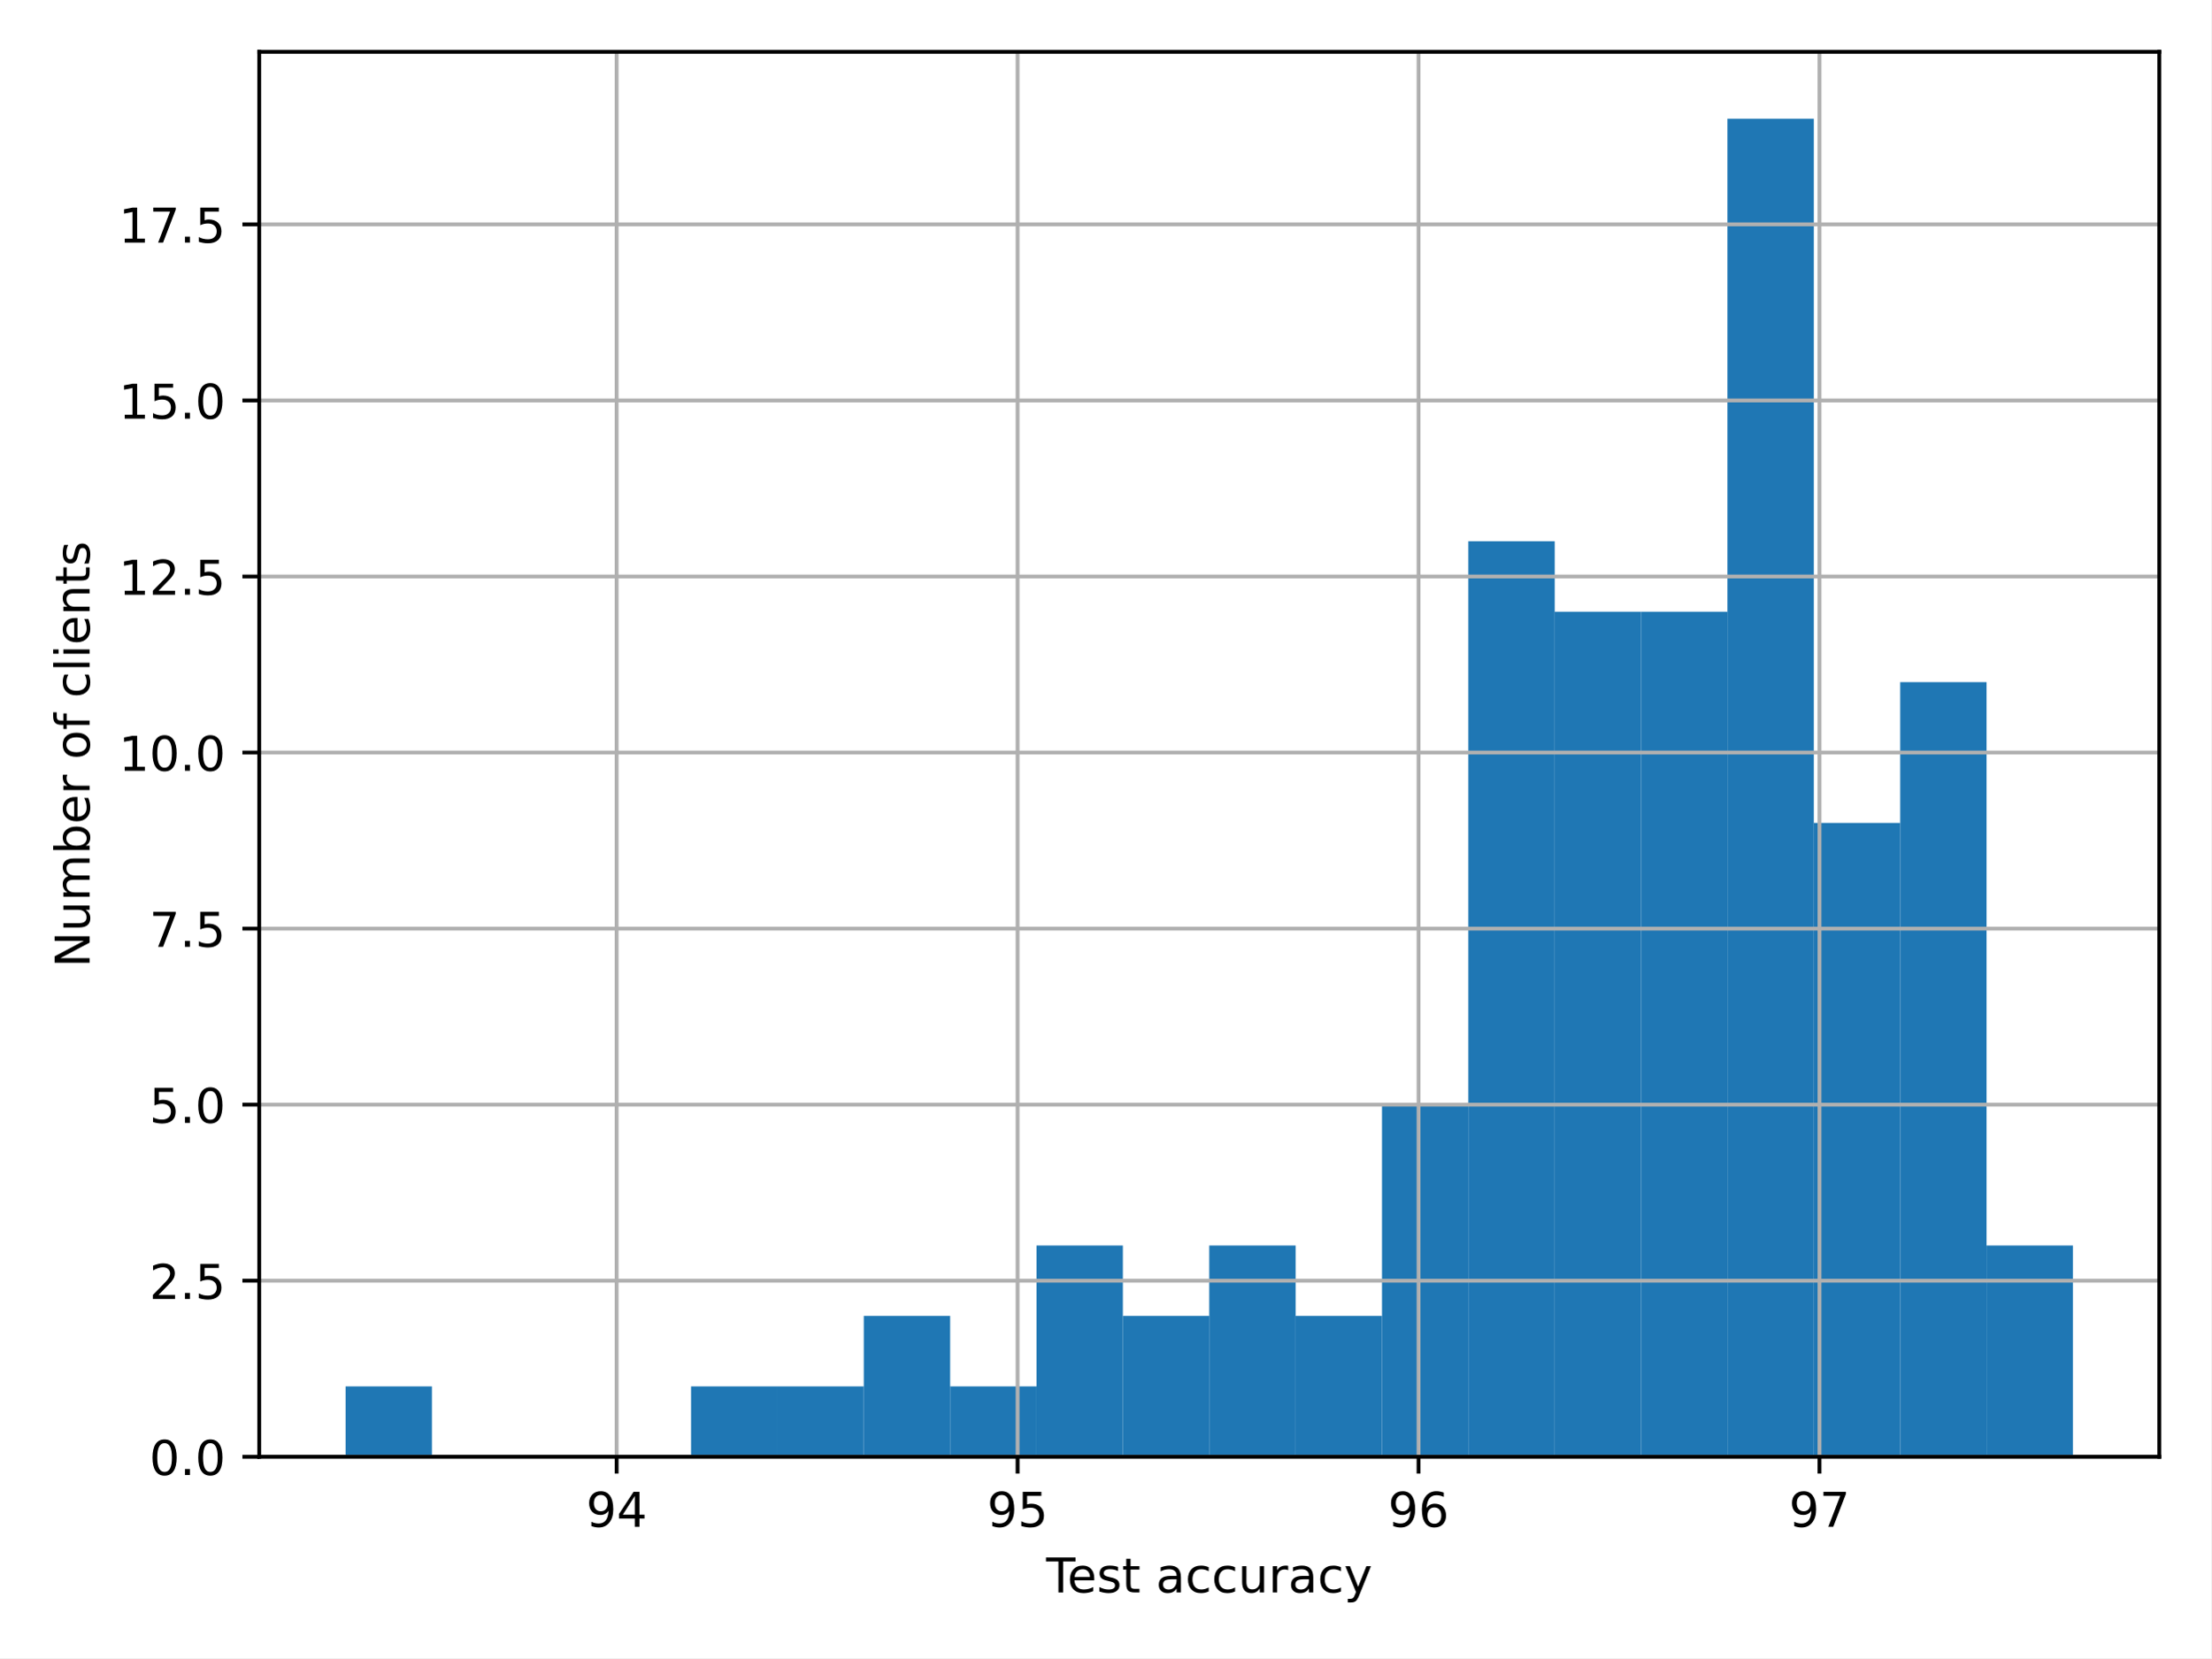
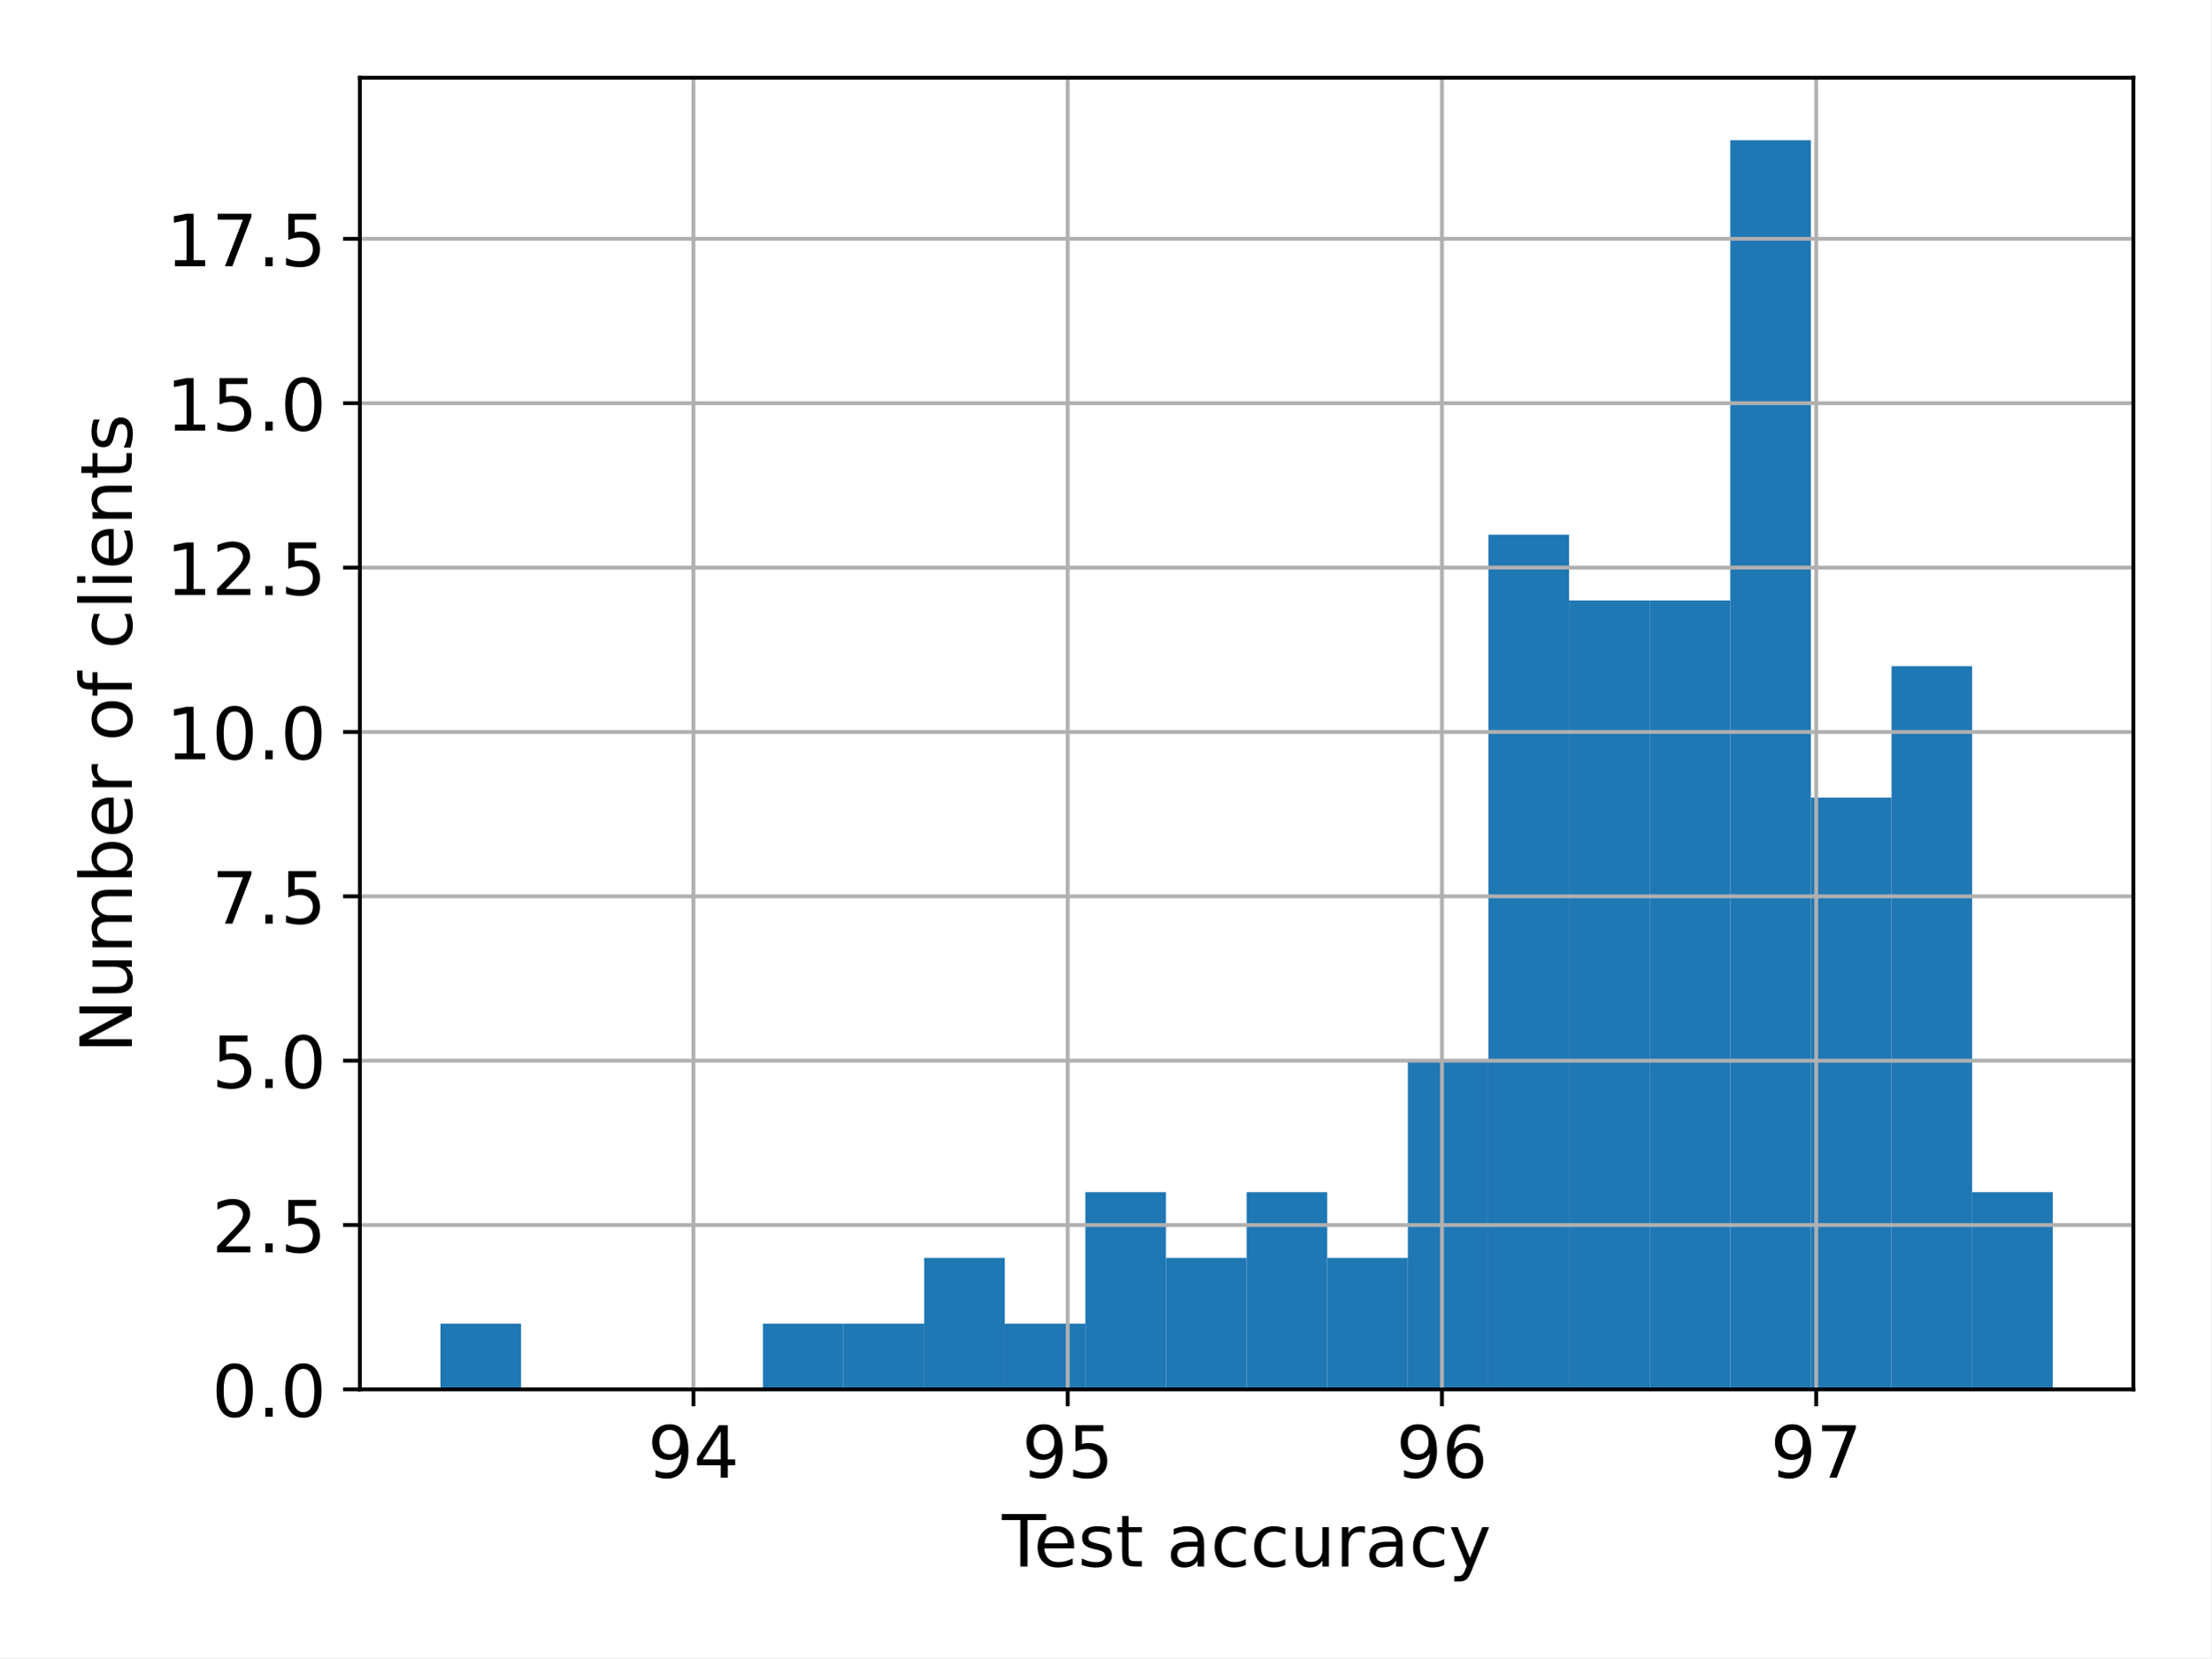
<svg xmlns="http://www.w3.org/2000/svg" xmlns:xlink="http://www.w3.org/1999/xlink" height="345.6pt" version="1.1" viewBox="0 0 460.8 345.6" width="460.8pt">
  <defs>
    <style type="text/css">*{stroke-linecap:butt;stroke-linejoin:round;}</style>
  </defs>
  <g id="figure_1">
    <g id="patch_1">
      <path d="M 0 345.6  L 460.8 345.6  L 460.8 0  L 0 0  z " style="fill:#ffffff;" />
    </g>
    <g id="axes_1">
      <g id="patch_2">
-         <path d="M 54.02 303.64  L 450 303.64  L 450 10.8  L 54.02 10.8  z " style="fill:#ffffff;" />
+         <path d="M 74.99 289.6  L 444.6 289.6  L 444.6 16.2  L 74.99 16.2  z " style="fill:#ffffff;" />
      </g>
      <g id="patch_3">
-         <path clip-path="url(#p265af8c122)" d="M 72.019 303.64  L 90.018 303.64  L 90.018 288.961  L 72.019 288.961  z " style="fill:#1f77b4;" />
+         <path clip-path="url(#p3db8da6bd6)" d="M 91.79 289.6  L 108.591 289.6  L 108.591 275.896  L 91.79 275.896  z " style="fill:#1f77b4;" />
      </g>
      <g id="patch_4">
-         <path clip-path="url(#p265af8c122)" d="M 90.018 303.64  L 108.017 303.64  L 108.017 303.64  L 90.018 303.64  z " style="fill:#1f77b4;" />
+         <path clip-path="url(#p3db8da6bd6)" d="M 108.591 289.6  L 125.391 289.6  L 125.391 289.6  L 108.591 289.6  z " style="fill:#1f77b4;" />
      </g>
      <g id="patch_5">
-         <path clip-path="url(#p265af8c122)" d="M 108.017 303.64  L 126.016 303.64  L 126.016 303.64  L 108.017 303.64  z " style="fill:#1f77b4;" />
+         <path clip-path="url(#p3db8da6bd6)" d="M 125.391 289.6  L 142.192 289.6  L 142.192 289.6  L 125.391 289.6  z " style="fill:#1f77b4;" />
      </g>
      <g id="patch_6">
-         <path clip-path="url(#p265af8c122)" d="M 126.016 303.64  L 144.015 303.64  L 144.015 303.64  L 126.016 303.64  z " style="fill:#1f77b4;" />
+         <path clip-path="url(#p3db8da6bd6)" d="M 142.192 289.6  L 158.992 289.6  L 158.992 289.6  L 142.192 289.6  z " style="fill:#1f77b4;" />
      </g>
      <g id="patch_7">
-         <path clip-path="url(#p265af8c122)" d="M 144.015 303.64  L 162.015 303.64  L 162.015 288.961  L 144.015 288.961  z " style="fill:#1f77b4;" />
+         <path clip-path="url(#p3db8da6bd6)" d="M 158.992 289.6  L 175.793 289.6  L 175.793 275.896  L 158.992 275.896  z " style="fill:#1f77b4;" />
      </g>
      <g id="patch_8">
-         <path clip-path="url(#p265af8c122)" d="M 162.015 303.64  L 180.014 303.64  L 180.014 288.961  L 162.015 288.961  z " style="fill:#1f77b4;" />
+         <path clip-path="url(#p3db8da6bd6)" d="M 175.793 289.6  L 192.593 289.6  L 192.593 275.896  L 175.793 275.896  z " style="fill:#1f77b4;" />
      </g>
      <g id="patch_9">
-         <path clip-path="url(#p265af8c122)" d="M 180.014 303.64  L 198.013 303.64  L 198.013 274.283  L 180.014 274.283  z " style="fill:#1f77b4;" />
+         <path clip-path="url(#p3db8da6bd6)" d="M 192.593 289.6  L 209.394 289.6  L 209.394 262.191  L 192.593 262.191  z " style="fill:#1f77b4;" />
      </g>
      <g id="patch_10">
-         <path clip-path="url(#p265af8c122)" d="M 198.013 303.64  L 216.012 303.64  L 216.012 288.961  L 198.013 288.961  z " style="fill:#1f77b4;" />
+         <path clip-path="url(#p3db8da6bd6)" d="M 209.394 289.6  L 226.194 289.6  L 226.194 275.896  L 209.394 275.896  z " style="fill:#1f77b4;" />
      </g>
      <g id="patch_11">
-         <path clip-path="url(#p265af8c122)" d="M 216.012 303.64  L 234.011 303.64  L 234.011 259.604  L 216.012 259.604  z " style="fill:#1f77b4;" />
+         <path clip-path="url(#p3db8da6bd6)" d="M 226.194 289.6  L 242.995 289.6  L 242.995 248.487  L 226.194 248.487  z " style="fill:#1f77b4;" />
      </g>
      <g id="patch_12">
-         <path clip-path="url(#p265af8c122)" d="M 234.011 303.64  L 252.01 303.64  L 252.01 274.283  L 234.011 274.283  z " style="fill:#1f77b4;" />
+         <path clip-path="url(#p3db8da6bd6)" d="M 242.995 289.6  L 259.795 289.6  L 259.795 262.191  L 242.995 262.191  z " style="fill:#1f77b4;" />
      </g>
      <g id="patch_13">
-         <path clip-path="url(#p265af8c122)" d="M 252.01 303.64  L 270.009 303.64  L 270.009 259.604  L 252.01 259.604  z " style="fill:#1f77b4;" />
+         <path clip-path="url(#p3db8da6bd6)" d="M 259.795 289.6  L 276.595 289.6  L 276.595 248.487  L 259.795 248.487  z " style="fill:#1f77b4;" />
      </g>
      <g id="patch_14">
-         <path clip-path="url(#p265af8c122)" d="M 270.009 303.64  L 288.008 303.64  L 288.008 274.283  L 270.009 274.283  z " style="fill:#1f77b4;" />
+         <path clip-path="url(#p3db8da6bd6)" d="M 276.595 289.6  L 293.396 289.6  L 293.396 262.191  L 276.595 262.191  z " style="fill:#1f77b4;" />
      </g>
      <g id="patch_15">
-         <path clip-path="url(#p265af8c122)" d="M 288.008 303.64  L 306.007 303.64  L 306.007 230.247  L 288.008 230.247  z " style="fill:#1f77b4;" />
+         <path clip-path="url(#p3db8da6bd6)" d="M 293.396 289.6  L 310.196 289.6  L 310.196 221.079  L 293.396 221.079  z " style="fill:#1f77b4;" />
      </g>
      <g id="patch_16">
-         <path clip-path="url(#p265af8c122)" d="M 306.007 303.64  L 324.006 303.64  L 324.006 112.817  L 306.007 112.817  z " style="fill:#1f77b4;" />
+         <path clip-path="url(#p3db8da6bd6)" d="M 310.196 289.6  L 326.997 289.6  L 326.997 111.445  L 310.196 111.445  z " style="fill:#1f77b4;" />
      </g>
      <g id="patch_17">
-         <path clip-path="url(#p265af8c122)" d="M 324.006 303.64  L 342.005 303.64  L 342.005 127.496  L 324.006 127.496  z " style="fill:#1f77b4;" />
+         <path clip-path="url(#p3db8da6bd6)" d="M 326.997 289.6  L 343.797 289.6  L 343.797 125.149  L 326.997 125.149  z " style="fill:#1f77b4;" />
      </g>
      <g id="patch_18">
-         <path clip-path="url(#p265af8c122)" d="M 342.005 303.64  L 360.005 303.64  L 360.005 127.496  L 342.005 127.496  z " style="fill:#1f77b4;" />
+         <path clip-path="url(#p3db8da6bd6)" d="M 343.797 289.6  L 360.598 289.6  L 360.598 125.149  L 343.797 125.149  z " style="fill:#1f77b4;" />
      </g>
      <g id="patch_19">
-         <path clip-path="url(#p265af8c122)" d="M 360.005 303.64  L 378.004 303.64  L 378.004 24.745  L 360.005 24.745  z " style="fill:#1f77b4;" />
+         <path clip-path="url(#p3db8da6bd6)" d="M 360.598 289.6  L 377.398 289.6  L 377.398 29.219  L 360.598 29.219  z " style="fill:#1f77b4;" />
      </g>
      <g id="patch_20">
-         <path clip-path="url(#p265af8c122)" d="M 378.004 303.64  L 396.003 303.64  L 396.003 171.532  L 378.004 171.532  z " style="fill:#1f77b4;" />
+         <path clip-path="url(#p3db8da6bd6)" d="M 377.398 289.6  L 394.199 289.6  L 394.199 166.262  L 377.398 166.262  z " style="fill:#1f77b4;" />
      </g>
      <g id="patch_21">
-         <path clip-path="url(#p265af8c122)" d="M 396.003 303.64  L 414.002 303.64  L 414.002 142.174  L 396.003 142.174  z " style="fill:#1f77b4;" />
+         <path clip-path="url(#p3db8da6bd6)" d="M 394.199 289.6  L 410.999 289.6  L 410.999 138.853  L 394.199 138.853  z " style="fill:#1f77b4;" />
      </g>
      <g id="patch_22">
-         <path clip-path="url(#p265af8c122)" d="M 414.002 303.64  L 432.001 303.64  L 432.001 259.604  L 414.002 259.604  z " style="fill:#1f77b4;" />
+         <path clip-path="url(#p3db8da6bd6)" d="M 410.999 289.6  L 427.8 289.6  L 427.8 248.487  L 410.999 248.487  z " style="fill:#1f77b4;" />
      </g>
      <g id="matplotlib.axis_1">
        <g id="xtick_1">
          <g id="line2d_1">
-             <path clip-path="url(#p265af8c122)" d="M 128.506 303.64  L 128.506 10.8  " style="fill:none;stroke:#b0b0b0;stroke-linecap:square;stroke-width:0.8;" />
+             <path clip-path="url(#p3db8da6bd6)" d="M 144.516 289.6  L 144.516 16.2  " style="fill:none;stroke:#b0b0b0;stroke-linecap:square;stroke-width:0.8;" />
          </g>
          <g id="line2d_2">
            <defs>
-               <path d="M 0 0  L 0 3.5  " id="ma4dcc3f1f3" style="stroke:#000000;stroke-width:0.8;" />
+               <path d="M 0 0  L 0 3.5  " id="m1481b4dd89" style="stroke:#000000;stroke-width:0.8;" />
            </defs>
            <g>
-               <use style="stroke:#000000;stroke-width:0.8;" x="128.506" xlink:href="#ma4dcc3f1f3" y="303.64" />
+               <use style="stroke:#000000;stroke-width:0.8;" x="144.516" xlink:href="#m1481b4dd89" y="289.6" />
            </g>
          </g>
          <g id="text_1">
-             <g transform="translate(122.144 318.2384)scale(0.1 -0.1)">
+             <g transform="translate(134.9724 307.9977)scale(0.15 -0.15)">
              <defs>
                <path d="M 703 97  L 703 672  Q 941 559 1184 500  Q 1428 441 1663 441  Q 2288 441 2617 861  Q 2947 1281 2994 2138  Q 2813 1869 2534 1725  Q 2256 1581 1919 1581  Q 1219 1581 811 2004  Q 403 2428 403 3163  Q 403 3881 828 4315  Q 1253 4750 1959 4750  Q 2769 4750 3195 4129  Q 3622 3509 3622 2328  Q 3622 1225 3098 567  Q 2575 -91 1691 -91  Q 1453 -91 1209 -44  Q 966 3 703 97  z M 1959 2075  Q 2384 2075 2632 2365  Q 2881 2656 2881 3163  Q 2881 3666 2632 3958  Q 2384 4250 1959 4250  Q 1534 4250 1286 3958  Q 1038 3666 1038 3163  Q 1038 2656 1286 2365  Q 1534 2075 1959 2075  z " id="DejaVuSans-39" transform="scale(0.015625)" />
                <path d="M 2419 4116  L 825 1625  L 2419 1625  L 2419 4116  z M 2253 4666  L 3047 4666  L 3047 1625  L 3713 1625  L 3713 1100  L 3047 1100  L 3047 0  L 2419 0  L 2419 1100  L 313 1100  L 313 1709  L 2253 4666  z " id="DejaVuSans-34" transform="scale(0.015625)" />
              </defs>
              <use xlink:href="#DejaVuSans-39" />
              <use x="63.623" xlink:href="#DejaVuSans-34" />
            </g>
          </g>
        </g>
        <g id="xtick_2">
          <g id="line2d_3">
-             <path clip-path="url(#p265af8c122)" d="M 212.068 303.64  L 212.068 10.8  " style="fill:none;stroke:#b0b0b0;stroke-linecap:square;stroke-width:0.8;" />
+             <path clip-path="url(#p3db8da6bd6)" d="M 222.513 289.6  L 222.513 16.2  " style="fill:none;stroke:#b0b0b0;stroke-linecap:square;stroke-width:0.8;" />
          </g>
          <g id="line2d_4">
            <g>
-               <use style="stroke:#000000;stroke-width:0.8;" x="212.068" xlink:href="#ma4dcc3f1f3" y="303.64" />
+               <use style="stroke:#000000;stroke-width:0.8;" x="222.513" xlink:href="#m1481b4dd89" y="289.6" />
            </g>
          </g>
          <g id="text_2">
-             <g transform="translate(205.7052 318.2384)scale(0.1 -0.1)">
+             <g transform="translate(212.9689 307.9977)scale(0.15 -0.15)">
              <defs>
                <path d="M 691 4666  L 3169 4666  L 3169 4134  L 1269 4134  L 1269 2991  Q 1406 3038 1543 3061  Q 1681 3084 1819 3084  Q 2600 3084 3056 2656  Q 3513 2228 3513 1497  Q 3513 744 3044 326  Q 2575 -91 1722 -91  Q 1428 -91 1123 -41  Q 819 9 494 109  L 494 744  Q 775 591 1075 516  Q 1375 441 1709 441  Q 2250 441 2565 725  Q 2881 1009 2881 1497  Q 2881 1984 2565 2268  Q 2250 2553 1709 2553  Q 1456 2553 1204 2497  Q 953 2441 691 2322  L 691 4666  z " id="DejaVuSans-35" transform="scale(0.015625)" />
              </defs>
              <use xlink:href="#DejaVuSans-39" />
              <use x="63.623" xlink:href="#DejaVuSans-35" />
            </g>
          </g>
        </g>
        <g id="xtick_3">
          <g id="line2d_5">
-             <path clip-path="url(#p265af8c122)" d="M 295.629 303.64  L 295.629 10.8  " style="fill:none;stroke:#b0b0b0;stroke-linecap:square;stroke-width:0.8;" />
+             <path clip-path="url(#p3db8da6bd6)" d="M 300.509 289.6  L 300.509 16.2  " style="fill:none;stroke:#b0b0b0;stroke-linecap:square;stroke-width:0.8;" />
          </g>
          <g id="line2d_6">
            <g>
-               <use style="stroke:#000000;stroke-width:0.8;" x="295.629" xlink:href="#ma4dcc3f1f3" y="303.64" />
+               <use style="stroke:#000000;stroke-width:0.8;" x="300.509" xlink:href="#m1481b4dd89" y="289.6" />
            </g>
          </g>
          <g id="text_3">
-             <g transform="translate(289.2665 318.2384)scale(0.1 -0.1)">
+             <g transform="translate(290.9654 307.9977)scale(0.15 -0.15)">
              <defs>
                <path d="M 2113 2584  Q 1688 2584 1439 2293  Q 1191 2003 1191 1497  Q 1191 994 1439 701  Q 1688 409 2113 409  Q 2538 409 2786 701  Q 3034 994 3034 1497  Q 3034 2003 2786 2293  Q 2538 2584 2113 2584  z M 3366 4563  L 3366 3988  Q 3128 4100 2886 4159  Q 2644 4219 2406 4219  Q 1781 4219 1451 3797  Q 1122 3375 1075 2522  Q 1259 2794 1537 2939  Q 1816 3084 2150 3084  Q 2853 3084 3261 2657  Q 3669 2231 3669 1497  Q 3669 778 3244 343  Q 2819 -91 2113 -91  Q 1303 -91 875 529  Q 447 1150 447 2328  Q 447 3434 972 4092  Q 1497 4750 2381 4750  Q 2619 4750 2861 4703  Q 3103 4656 3366 4563  z " id="DejaVuSans-36" transform="scale(0.015625)" />
              </defs>
              <use xlink:href="#DejaVuSans-39" />
              <use x="63.623" xlink:href="#DejaVuSans-36" />
            </g>
          </g>
        </g>
        <g id="xtick_4">
          <g id="line2d_7">
-             <path clip-path="url(#p265af8c122)" d="M 379.19 303.64  L 379.19 10.8  " style="fill:none;stroke:#b0b0b0;stroke-linecap:square;stroke-width:0.8;" />
+             <path clip-path="url(#p3db8da6bd6)" d="M 378.506 289.6  L 378.506 16.2  " style="fill:none;stroke:#b0b0b0;stroke-linecap:square;stroke-width:0.8;" />
          </g>
          <g id="line2d_8">
            <g>
-               <use style="stroke:#000000;stroke-width:0.8;" x="379.19" xlink:href="#ma4dcc3f1f3" y="303.64" />
+               <use style="stroke:#000000;stroke-width:0.8;" x="378.506" xlink:href="#m1481b4dd89" y="289.6" />
            </g>
          </g>
          <g id="text_4">
-             <g transform="translate(372.8277 318.2384)scale(0.1 -0.1)">
+             <g transform="translate(368.962 307.9977)scale(0.15 -0.15)">
              <defs>
                <path d="M 525 4666  L 3525 4666  L 3525 4397  L 1831 0  L 1172 0  L 2766 4134  L 525 4134  L 525 4666  z " id="DejaVuSans-37" transform="scale(0.015625)" />
              </defs>
              <use xlink:href="#DejaVuSans-39" />
              <use x="63.623" xlink:href="#DejaVuSans-37" />
            </g>
          </g>
        </g>
        <g id="text_5">
-           <g transform="translate(218.0163 331.9166)scale(0.1 -0.1)">
+           <g transform="translate(208.8044 326.5148)scale(0.15 -0.15)">
            <defs>
              <path d="M -19 4666  L 3928 4666  L 3928 4134  L 2272 4134  L 2272 0  L 1638 0  L 1638 4134  L -19 4134  L -19 4666  z " id="DejaVuSans-54" transform="scale(0.015625)" />
              <path d="M 3597 1894  L 3597 1613  L 953 1613  Q 991 1019 1311 708  Q 1631 397 2203 397  Q 2534 397 2845 478  Q 3156 559 3463 722  L 3463 178  Q 3153 47 2828 -22  Q 2503 -91 2169 -91  Q 1331 -91 842 396  Q 353 884 353 1716  Q 353 2575 817 3079  Q 1281 3584 2069 3584  Q 2775 3584 3186 3129  Q 3597 2675 3597 1894  z M 3022 2063  Q 3016 2534 2758 2815  Q 2500 3097 2075 3097  Q 1594 3097 1305 2825  Q 1016 2553 972 2059  L 3022 2063  z " id="DejaVuSans-65" transform="scale(0.015625)" />
              <path d="M 2834 3397  L 2834 2853  Q 2591 2978 2328 3040  Q 2066 3103 1784 3103  Q 1356 3103 1142 2972  Q 928 2841 928 2578  Q 928 2378 1081 2264  Q 1234 2150 1697 2047  L 1894 2003  Q 2506 1872 2764 1633  Q 3022 1394 3022 966  Q 3022 478 2636 193  Q 2250 -91 1575 -91  Q 1294 -91 989 -36  Q 684 19 347 128  L 347 722  Q 666 556 975 473  Q 1284 391 1588 391  Q 1994 391 2212 530  Q 2431 669 2431 922  Q 2431 1156 2273 1281  Q 2116 1406 1581 1522  L 1381 1569  Q 847 1681 609 1914  Q 372 2147 372 2553  Q 372 3047 722 3315  Q 1072 3584 1716 3584  Q 2034 3584 2315 3537  Q 2597 3491 2834 3397  z " id="DejaVuSans-73" transform="scale(0.015625)" />
              <path d="M 1172 4494  L 1172 3500  L 2356 3500  L 2356 3053  L 1172 3053  L 1172 1153  Q 1172 725 1289 603  Q 1406 481 1766 481  L 2356 481  L 2356 0  L 1766 0  Q 1100 0 847 248  Q 594 497 594 1153  L 594 3053  L 172 3053  L 172 3500  L 594 3500  L 594 4494  L 1172 4494  z " id="DejaVuSans-74" transform="scale(0.015625)" />
              <path id="DejaVuSans-20" transform="scale(0.015625)" />
              <path d="M 2194 1759  Q 1497 1759 1228 1600  Q 959 1441 959 1056  Q 959 750 1161 570  Q 1363 391 1709 391  Q 2188 391 2477 730  Q 2766 1069 2766 1631  L 2766 1759  L 2194 1759  z M 3341 1997  L 3341 0  L 2766 0  L 2766 531  Q 2569 213 2275 61  Q 1981 -91 1556 -91  Q 1019 -91 701 211  Q 384 513 384 1019  Q 384 1609 779 1909  Q 1175 2209 1959 2209  L 2766 2209  L 2766 2266  Q 2766 2663 2505 2880  Q 2244 3097 1772 3097  Q 1472 3097 1187 3025  Q 903 2953 641 2809  L 641 3341  Q 956 3463 1253 3523  Q 1550 3584 1831 3584  Q 2591 3584 2966 3190  Q 3341 2797 3341 1997  z " id="DejaVuSans-61" transform="scale(0.015625)" />
              <path d="M 3122 3366  L 3122 2828  Q 2878 2963 2633 3030  Q 2388 3097 2138 3097  Q 1578 3097 1268 2742  Q 959 2388 959 1747  Q 959 1106 1268 751  Q 1578 397 2138 397  Q 2388 397 2633 464  Q 2878 531 3122 666  L 3122 134  Q 2881 22 2623 -34  Q 2366 -91 2075 -91  Q 1284 -91 818 406  Q 353 903 353 1747  Q 353 2603 823 3093  Q 1294 3584 2113 3584  Q 2378 3584 2631 3529  Q 2884 3475 3122 3366  z " id="DejaVuSans-63" transform="scale(0.015625)" />
              <path d="M 544 1381  L 544 3500  L 1119 3500  L 1119 1403  Q 1119 906 1312 657  Q 1506 409 1894 409  Q 2359 409 2629 706  Q 2900 1003 2900 1516  L 2900 3500  L 3475 3500  L 3475 0  L 2900 0  L 2900 538  Q 2691 219 2414 64  Q 2138 -91 1772 -91  Q 1169 -91 856 284  Q 544 659 544 1381  z M 1991 3584  L 1991 3584  z " id="DejaVuSans-75" transform="scale(0.015625)" />
              <path d="M 2631 2963  Q 2534 3019 2420 3045  Q 2306 3072 2169 3072  Q 1681 3072 1420 2755  Q 1159 2438 1159 1844  L 1159 0  L 581 0  L 581 3500  L 1159 3500  L 1159 2956  Q 1341 3275 1631 3429  Q 1922 3584 2338 3584  Q 2397 3584 2469 3576  Q 2541 3569 2628 3553  L 2631 2963  z " id="DejaVuSans-72" transform="scale(0.015625)" />
              <path d="M 2059 -325  Q 1816 -950 1584 -1140  Q 1353 -1331 966 -1331  L 506 -1331  L 506 -850  L 844 -850  Q 1081 -850 1212 -737  Q 1344 -625 1503 -206  L 1606 56  L 191 3500  L 800 3500  L 1894 763  L 2988 3500  L 3597 3500  L 2059 -325  z " id="DejaVuSans-79" transform="scale(0.015625)" />
            </defs>
            <use xlink:href="#DejaVuSans-54" />
            <use x="44.084" xlink:href="#DejaVuSans-65" />
            <use x="105.607" xlink:href="#DejaVuSans-73" />
            <use x="157.707" xlink:href="#DejaVuSans-74" />
            <use x="196.916" xlink:href="#DejaVuSans-20" />
            <use x="228.703" xlink:href="#DejaVuSans-61" />
            <use x="289.982" xlink:href="#DejaVuSans-63" />
            <use x="344.963" xlink:href="#DejaVuSans-63" />
            <use x="399.943" xlink:href="#DejaVuSans-75" />
            <use x="463.322" xlink:href="#DejaVuSans-72" />
            <use x="504.436" xlink:href="#DejaVuSans-61" />
            <use x="565.715" xlink:href="#DejaVuSans-63" />
            <use x="620.695" xlink:href="#DejaVuSans-79" />
          </g>
        </g>
      </g>
      <g id="matplotlib.axis_2">
        <g id="ytick_1">
          <g id="line2d_9">
-             <path clip-path="url(#p265af8c122)" d="M 54.02 303.64  L 450 303.64  " style="fill:none;stroke:#b0b0b0;stroke-linecap:square;stroke-width:0.8;" />
+             <path clip-path="url(#p3db8da6bd6)" d="M 74.99 289.6  L 444.6 289.6  " style="fill:none;stroke:#b0b0b0;stroke-linecap:square;stroke-width:0.8;" />
          </g>
          <g id="line2d_10">
            <defs>
-               <path d="M 0 0  L -3.5 0  " id="mad366765a3" style="stroke:#000000;stroke-width:0.8;" />
+               <path d="M 0 0  L -3.5 0  " id="m04a1547050" style="stroke:#000000;stroke-width:0.8;" />
            </defs>
            <g>
-               <use style="stroke:#000000;stroke-width:0.8;" x="54.02" xlink:href="#mad366765a3" y="303.64" />
+               <use style="stroke:#000000;stroke-width:0.8;" x="74.99" xlink:href="#m04a1547050" y="289.6" />
            </g>
          </g>
          <g id="text_6">
-             <g transform="translate(31.11688 307.4392)scale(0.1 -0.1)">
+             <g transform="translate(44.13531 295.2988)scale(0.15 -0.15)">
              <defs>
                <path d="M 2034 4250  Q 1547 4250 1301 3770  Q 1056 3291 1056 2328  Q 1056 1369 1301 889  Q 1547 409 2034 409  Q 2525 409 2770 889  Q 3016 1369 3016 2328  Q 3016 3291 2770 3770  Q 2525 4250 2034 4250  z M 2034 4750  Q 2819 4750 3233 4129  Q 3647 3509 3647 2328  Q 3647 1150 3233 529  Q 2819 -91 2034 -91  Q 1250 -91 836 529  Q 422 1150 422 2328  Q 422 3509 836 4129  Q 1250 4750 2034 4750  z " id="DejaVuSans-30" transform="scale(0.015625)" />
                <path d="M 684 794  L 1344 794  L 1344 0  L 684 0  L 684 794  z " id="DejaVuSans-2e" transform="scale(0.015625)" />
              </defs>
              <use xlink:href="#DejaVuSans-30" />
              <use x="63.623" xlink:href="#DejaVuSans-2e" />
              <use x="95.41" xlink:href="#DejaVuSans-30" />
            </g>
          </g>
        </g>
        <g id="ytick_2">
          <g id="line2d_11">
-             <path clip-path="url(#p265af8c122)" d="M 54.02 266.943  L 450 266.943  " style="fill:none;stroke:#b0b0b0;stroke-linecap:square;stroke-width:0.8;" />
+             <path clip-path="url(#p3db8da6bd6)" d="M 74.99 255.339  L 444.6 255.339  " style="fill:none;stroke:#b0b0b0;stroke-linecap:square;stroke-width:0.8;" />
          </g>
          <g id="line2d_12">
            <g>
-               <use style="stroke:#000000;stroke-width:0.8;" x="54.02" xlink:href="#mad366765a3" y="266.943" />
+               <use style="stroke:#000000;stroke-width:0.8;" x="74.99" xlink:href="#m04a1547050" y="255.339" />
            </g>
          </g>
          <g id="text_7">
-             <g transform="translate(31.11688 270.7425)scale(0.1 -0.1)">
+             <g transform="translate(44.13531 261.0382)scale(0.15 -0.15)">
              <defs>
                <path d="M 1228 531  L 3431 531  L 3431 0  L 469 0  L 469 531  Q 828 903 1448 1529  Q 2069 2156 2228 2338  Q 2531 2678 2651 2914  Q 2772 3150 2772 3378  Q 2772 3750 2511 3984  Q 2250 4219 1831 4219  Q 1534 4219 1204 4116  Q 875 4013 500 3803  L 500 4441  Q 881 4594 1212 4672  Q 1544 4750 1819 4750  Q 2544 4750 2975 4387  Q 3406 4025 3406 3419  Q 3406 3131 3298 2873  Q 3191 2616 2906 2266  Q 2828 2175 2409 1742  Q 1991 1309 1228 531  z " id="DejaVuSans-32" transform="scale(0.015625)" />
              </defs>
              <use xlink:href="#DejaVuSans-32" />
              <use x="63.623" xlink:href="#DejaVuSans-2e" />
              <use x="95.41" xlink:href="#DejaVuSans-35" />
            </g>
          </g>
        </g>
        <g id="ytick_3">
          <g id="line2d_13">
-             <path clip-path="url(#p265af8c122)" d="M 54.02 230.247  L 450 230.247  " style="fill:none;stroke:#b0b0b0;stroke-linecap:square;stroke-width:0.8;" />
+             <path clip-path="url(#p3db8da6bd6)" d="M 74.99 221.079  L 444.6 221.079  " style="fill:none;stroke:#b0b0b0;stroke-linecap:square;stroke-width:0.8;" />
          </g>
          <g id="line2d_14">
            <g>
-               <use style="stroke:#000000;stroke-width:0.8;" x="54.02" xlink:href="#mad366765a3" y="230.247" />
+               <use style="stroke:#000000;stroke-width:0.8;" x="74.99" xlink:href="#m04a1547050" y="221.079" />
            </g>
          </g>
          <g id="text_8">
-             <g transform="translate(31.11688 234.0457)scale(0.1 -0.1)">
+             <g transform="translate(44.13531 226.7775)scale(0.15 -0.15)">
              <use xlink:href="#DejaVuSans-35" />
              <use x="63.623" xlink:href="#DejaVuSans-2e" />
              <use x="95.41" xlink:href="#DejaVuSans-30" />
            </g>
          </g>
        </g>
        <g id="ytick_4">
          <g id="line2d_15">
-             <path clip-path="url(#p265af8c122)" d="M 54.02 193.55  L 450 193.55  " style="fill:none;stroke:#b0b0b0;stroke-linecap:square;stroke-width:0.8;" />
+             <path clip-path="url(#p3db8da6bd6)" d="M 74.99 186.818  L 444.6 186.818  " style="fill:none;stroke:#b0b0b0;stroke-linecap:square;stroke-width:0.8;" />
          </g>
          <g id="line2d_16">
            <g>
-               <use style="stroke:#000000;stroke-width:0.8;" x="54.02" xlink:href="#mad366765a3" y="193.55" />
+               <use style="stroke:#000000;stroke-width:0.8;" x="74.99" xlink:href="#m04a1547050" y="186.818" />
            </g>
          </g>
          <g id="text_9">
-             <g transform="translate(31.11688 197.349)scale(0.1 -0.1)">
+             <g transform="translate(44.13531 192.5169)scale(0.15 -0.15)">
              <use xlink:href="#DejaVuSans-37" />
              <use x="63.623" xlink:href="#DejaVuSans-2e" />
              <use x="95.41" xlink:href="#DejaVuSans-35" />
            </g>
          </g>
        </g>
        <g id="ytick_5">
          <g id="line2d_17">
-             <path clip-path="url(#p265af8c122)" d="M 54.02 156.853  L 450 156.853  " style="fill:none;stroke:#b0b0b0;stroke-linecap:square;stroke-width:0.8;" />
+             <path clip-path="url(#p3db8da6bd6)" d="M 74.99 152.557  L 444.6 152.557  " style="fill:none;stroke:#b0b0b0;stroke-linecap:square;stroke-width:0.8;" />
          </g>
          <g id="line2d_18">
            <g>
-               <use style="stroke:#000000;stroke-width:0.8;" x="54.02" xlink:href="#mad366765a3" y="156.853" />
+               <use style="stroke:#000000;stroke-width:0.8;" x="74.99" xlink:href="#m04a1547050" y="152.557" />
            </g>
          </g>
          <g id="text_10">
-             <g transform="translate(24.75437 160.6523)scale(0.1 -0.1)">
+             <g transform="translate(34.59156 158.2562)scale(0.15 -0.15)">
              <defs>
                <path d="M 794 531  L 1825 531  L 1825 4091  L 703 3866  L 703 4441  L 1819 4666  L 2450 4666  L 2450 531  L 3481 531  L 3481 0  L 794 0  L 794 531  z " id="DejaVuSans-31" transform="scale(0.015625)" />
              </defs>
              <use xlink:href="#DejaVuSans-31" />
              <use x="63.623" xlink:href="#DejaVuSans-30" />
              <use x="127.246" xlink:href="#DejaVuSans-2e" />
              <use x="159.033" xlink:href="#DejaVuSans-30" />
            </g>
          </g>
        </g>
        <g id="ytick_6">
          <g id="line2d_19">
-             <path clip-path="url(#p265af8c122)" d="M 54.02 120.156  L 450 120.156  " style="fill:none;stroke:#b0b0b0;stroke-linecap:square;stroke-width:0.8;" />
+             <path clip-path="url(#p3db8da6bd6)" d="M 74.99 118.297  L 444.6 118.297  " style="fill:none;stroke:#b0b0b0;stroke-linecap:square;stroke-width:0.8;" />
          </g>
          <g id="line2d_20">
            <g>
-               <use style="stroke:#000000;stroke-width:0.8;" x="54.02" xlink:href="#mad366765a3" y="120.156" />
+               <use style="stroke:#000000;stroke-width:0.8;" x="74.99" xlink:href="#m04a1547050" y="118.297" />
            </g>
          </g>
          <g id="text_11">
-             <g transform="translate(24.75437 123.9555)scale(0.1 -0.1)">
+             <g transform="translate(34.59156 123.9956)scale(0.15 -0.15)">
              <use xlink:href="#DejaVuSans-31" />
              <use x="63.623" xlink:href="#DejaVuSans-32" />
              <use x="127.246" xlink:href="#DejaVuSans-2e" />
              <use x="159.033" xlink:href="#DejaVuSans-35" />
            </g>
          </g>
        </g>
        <g id="ytick_7">
          <g id="line2d_21">
-             <path clip-path="url(#p265af8c122)" d="M 54.02 83.46  L 450 83.46  " style="fill:none;stroke:#b0b0b0;stroke-linecap:square;stroke-width:0.8;" />
+             <path clip-path="url(#p3db8da6bd6)" d="M 74.99 84.036  L 444.6 84.036  " style="fill:none;stroke:#b0b0b0;stroke-linecap:square;stroke-width:0.8;" />
          </g>
          <g id="line2d_22">
            <g>
-               <use style="stroke:#000000;stroke-width:0.8;" x="54.02" xlink:href="#mad366765a3" y="83.46" />
+               <use style="stroke:#000000;stroke-width:0.8;" x="74.99" xlink:href="#m04a1547050" y="84.036" />
            </g>
          </g>
          <g id="text_12">
-             <g transform="translate(24.75437 87.25877)scale(0.1 -0.1)">
+             <g transform="translate(34.59156 89.73492)scale(0.15 -0.15)">
              <use xlink:href="#DejaVuSans-31" />
              <use x="63.623" xlink:href="#DejaVuSans-35" />
              <use x="127.246" xlink:href="#DejaVuSans-2e" />
              <use x="159.033" xlink:href="#DejaVuSans-30" />
            </g>
          </g>
        </g>
        <g id="ytick_8">
          <g id="line2d_23">
-             <path clip-path="url(#p265af8c122)" d="M 54.02 46.763  L 450 46.763  " style="fill:none;stroke:#b0b0b0;stroke-linecap:square;stroke-width:0.8;" />
+             <path clip-path="url(#p3db8da6bd6)" d="M 74.99 49.775  L 444.6 49.775  " style="fill:none;stroke:#b0b0b0;stroke-linecap:square;stroke-width:0.8;" />
          </g>
          <g id="line2d_24">
            <g>
-               <use style="stroke:#000000;stroke-width:0.8;" x="54.02" xlink:href="#mad366765a3" y="46.763" />
+               <use style="stroke:#000000;stroke-width:0.8;" x="74.99" xlink:href="#m04a1547050" y="49.775" />
            </g>
          </g>
          <g id="text_13">
-             <g transform="translate(24.75437 50.56203)scale(0.1 -0.1)">
+             <g transform="translate(34.59156 55.47427)scale(0.15 -0.15)">
              <use xlink:href="#DejaVuSans-31" />
              <use x="63.623" xlink:href="#DejaVuSans-37" />
              <use x="127.246" xlink:href="#DejaVuSans-2e" />
              <use x="159.033" xlink:href="#DejaVuSans-35" />
            </g>
          </g>
        </g>
        <g id="text_14">
-           <g transform="translate(18.67469 201.6411)rotate(-90)scale(0.1 -0.1)">
+           <g transform="translate(27.47203 219.5316)rotate(-90)scale(0.15 -0.15)">
            <defs>
              <path d="M 628 4666  L 1478 4666  L 3547 763  L 3547 4666  L 4159 4666  L 4159 0  L 3309 0  L 1241 3903  L 1241 0  L 628 0  L 628 4666  z " id="DejaVuSans-4e" transform="scale(0.015625)" />
              <path d="M 3328 2828  Q 3544 3216 3844 3400  Q 4144 3584 4550 3584  Q 5097 3584 5394 3201  Q 5691 2819 5691 2113  L 5691 0  L 5113 0  L 5113 2094  Q 5113 2597 4934 2840  Q 4756 3084 4391 3084  Q 3944 3084 3684 2787  Q 3425 2491 3425 1978  L 3425 0  L 2847 0  L 2847 2094  Q 2847 2600 2669 2842  Q 2491 3084 2119 3084  Q 1678 3084 1418 2786  Q 1159 2488 1159 1978  L 1159 0  L 581 0  L 581 3500  L 1159 3500  L 1159 2956  Q 1356 3278 1631 3431  Q 1906 3584 2284 3584  Q 2666 3584 2933 3390  Q 3200 3197 3328 2828  z " id="DejaVuSans-6d" transform="scale(0.015625)" />
              <path d="M 3116 1747  Q 3116 2381 2855 2742  Q 2594 3103 2138 3103  Q 1681 3103 1420 2742  Q 1159 2381 1159 1747  Q 1159 1113 1420 752  Q 1681 391 2138 391  Q 2594 391 2855 752  Q 3116 1113 3116 1747  z M 1159 2969  Q 1341 3281 1617 3432  Q 1894 3584 2278 3584  Q 2916 3584 3314 3078  Q 3713 2572 3713 1747  Q 3713 922 3314 415  Q 2916 -91 2278 -91  Q 1894 -91 1617 61  Q 1341 213 1159 525  L 1159 0  L 581 0  L 581 4863  L 1159 4863  L 1159 2969  z " id="DejaVuSans-62" transform="scale(0.015625)" />
              <path d="M 1959 3097  Q 1497 3097 1228 2736  Q 959 2375 959 1747  Q 959 1119 1226 758  Q 1494 397 1959 397  Q 2419 397 2687 759  Q 2956 1122 2956 1747  Q 2956 2369 2687 2733  Q 2419 3097 1959 3097  z M 1959 3584  Q 2709 3584 3137 3096  Q 3566 2609 3566 1747  Q 3566 888 3137 398  Q 2709 -91 1959 -91  Q 1206 -91 779 398  Q 353 888 353 1747  Q 353 2609 779 3096  Q 1206 3584 1959 3584  z " id="DejaVuSans-6f" transform="scale(0.015625)" />
              <path d="M 2375 4863  L 2375 4384  L 1825 4384  Q 1516 4384 1395 4259  Q 1275 4134 1275 3809  L 1275 3500  L 2222 3500  L 2222 3053  L 1275 3053  L 1275 0  L 697 0  L 697 3053  L 147 3053  L 147 3500  L 697 3500  L 697 3744  Q 697 4328 969 4595  Q 1241 4863 1831 4863  L 2375 4863  z " id="DejaVuSans-66" transform="scale(0.015625)" />
              <path d="M 603 4863  L 1178 4863  L 1178 0  L 603 0  L 603 4863  z " id="DejaVuSans-6c" transform="scale(0.015625)" />
              <path d="M 603 3500  L 1178 3500  L 1178 0  L 603 0  L 603 3500  z M 603 4863  L 1178 4863  L 1178 4134  L 603 4134  L 603 4863  z " id="DejaVuSans-69" transform="scale(0.015625)" />
              <path d="M 3513 2113  L 3513 0  L 2938 0  L 2938 2094  Q 2938 2591 2744 2837  Q 2550 3084 2163 3084  Q 1697 3084 1428 2787  Q 1159 2491 1159 1978  L 1159 0  L 581 0  L 581 3500  L 1159 3500  L 1159 2956  Q 1366 3272 1645 3428  Q 1925 3584 2291 3584  Q 2894 3584 3203 3211  Q 3513 2838 3513 2113  z " id="DejaVuSans-6e" transform="scale(0.015625)" />
            </defs>
            <use xlink:href="#DejaVuSans-4e" />
            <use x="74.805" xlink:href="#DejaVuSans-75" />
            <use x="138.184" xlink:href="#DejaVuSans-6d" />
            <use x="235.596" xlink:href="#DejaVuSans-62" />
            <use x="299.072" xlink:href="#DejaVuSans-65" />
            <use x="360.596" xlink:href="#DejaVuSans-72" />
            <use x="401.709" xlink:href="#DejaVuSans-20" />
            <use x="433.496" xlink:href="#DejaVuSans-6f" />
            <use x="494.678" xlink:href="#DejaVuSans-66" />
            <use x="529.883" xlink:href="#DejaVuSans-20" />
            <use x="561.67" xlink:href="#DejaVuSans-63" />
            <use x="616.65" xlink:href="#DejaVuSans-6c" />
            <use x="644.434" xlink:href="#DejaVuSans-69" />
            <use x="672.217" xlink:href="#DejaVuSans-65" />
            <use x="733.74" xlink:href="#DejaVuSans-6e" />
            <use x="797.119" xlink:href="#DejaVuSans-74" />
            <use x="836.328" xlink:href="#DejaVuSans-73" />
          </g>
        </g>
      </g>
      <g id="patch_23">
-         <path d="M 54.02 303.64  L 54.02 10.8  " style="fill:none;stroke:#000000;stroke-linecap:square;stroke-linejoin:miter;stroke-width:0.8;" />
+         <path d="M 74.99 289.6  L 74.99 16.2  " style="fill:none;stroke:#000000;stroke-linecap:square;stroke-linejoin:miter;stroke-width:0.8;" />
      </g>
      <g id="patch_24">
-         <path d="M 450 303.64  L 450 10.8  " style="fill:none;stroke:#000000;stroke-linecap:square;stroke-linejoin:miter;stroke-width:0.8;" />
+         <path d="M 444.6 289.6  L 444.6 16.2  " style="fill:none;stroke:#000000;stroke-linecap:square;stroke-linejoin:miter;stroke-width:0.8;" />
      </g>
      <g id="patch_25">
-         <path d="M 54.02 303.64  L 450 303.64  " style="fill:none;stroke:#000000;stroke-linecap:square;stroke-linejoin:miter;stroke-width:0.8;" />
+         <path d="M 74.99 289.6  L 444.6 289.6  " style="fill:none;stroke:#000000;stroke-linecap:square;stroke-linejoin:miter;stroke-width:0.8;" />
      </g>
      <g id="patch_26">
-         <path d="M 54.02 10.8  L 450 10.8  " style="fill:none;stroke:#000000;stroke-linecap:square;stroke-linejoin:miter;stroke-width:0.8;" />
+         <path d="M 74.99 16.2  L 444.6 16.2  " style="fill:none;stroke:#000000;stroke-linecap:square;stroke-linejoin:miter;stroke-width:0.8;" />
      </g>
    </g>
  </g>
  <defs>
-     <clipPath id="p265af8c122">
-       <rect height="292.84" width="395.98" x="54.02" y="10.8" />
+     <clipPath id="p3db8da6bd6">
+       <rect height="273.4" width="369.61" x="74.99" y="16.2" />
    </clipPath>
  </defs>
</svg>
